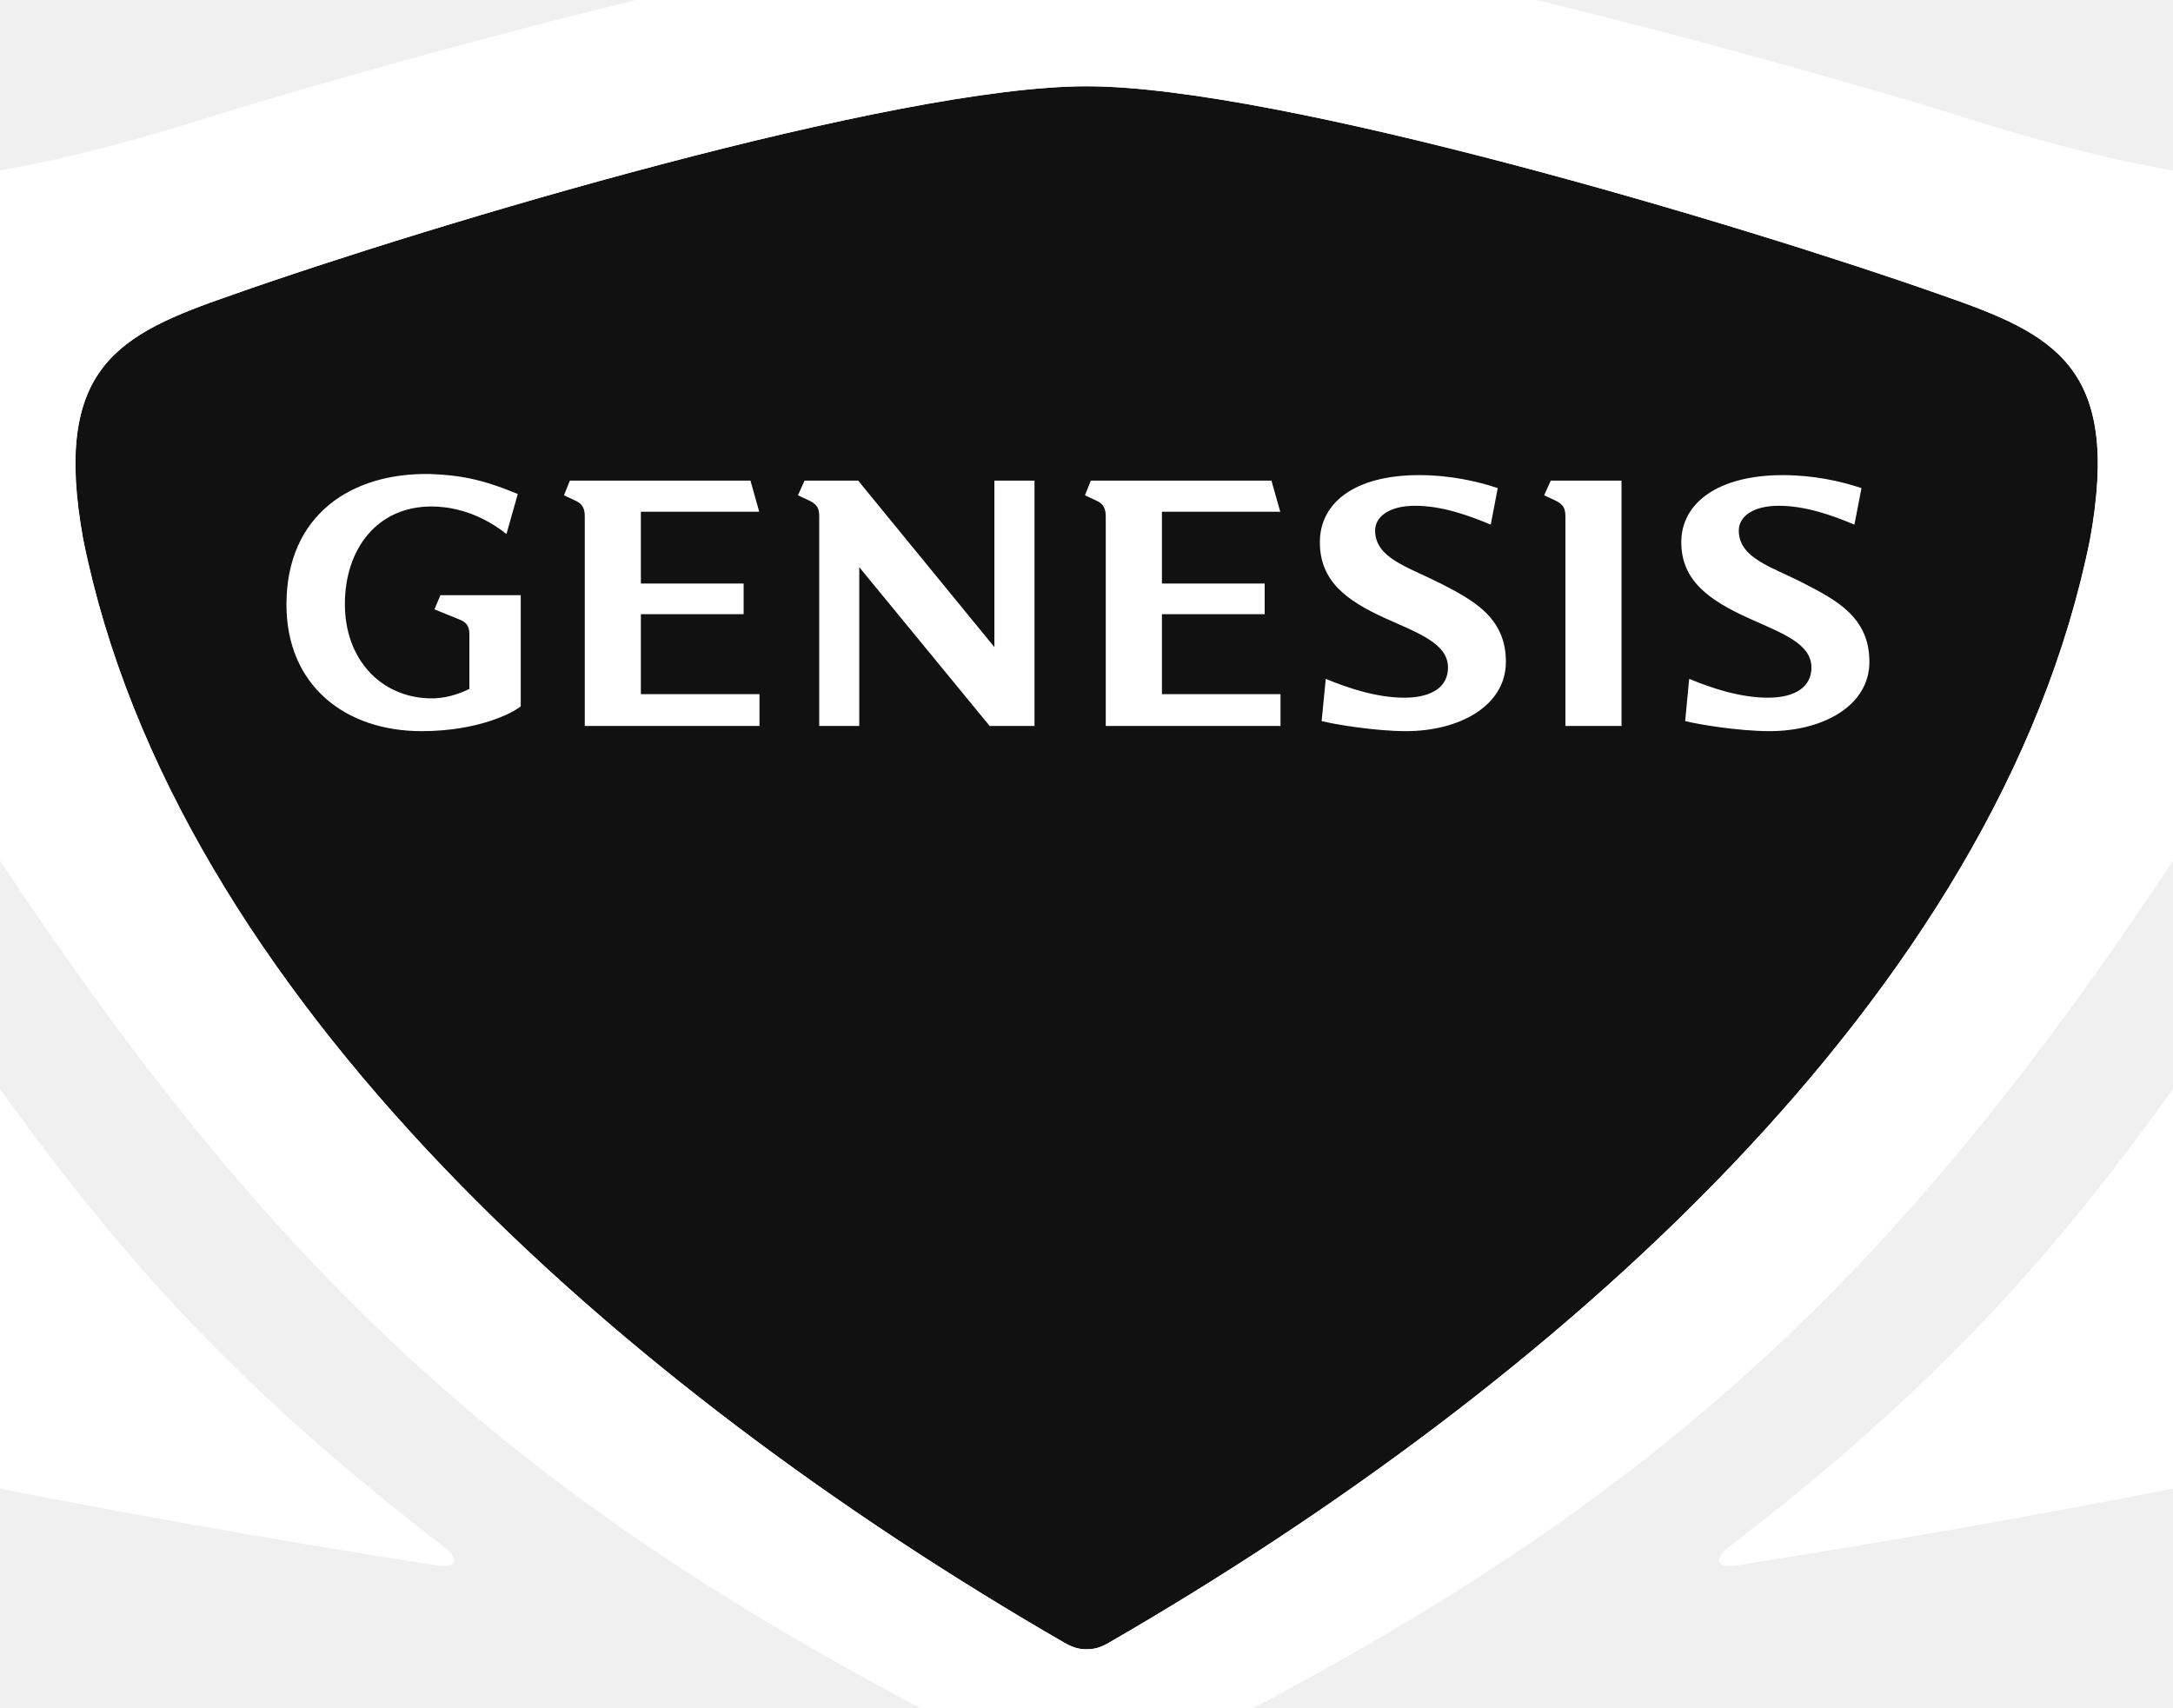
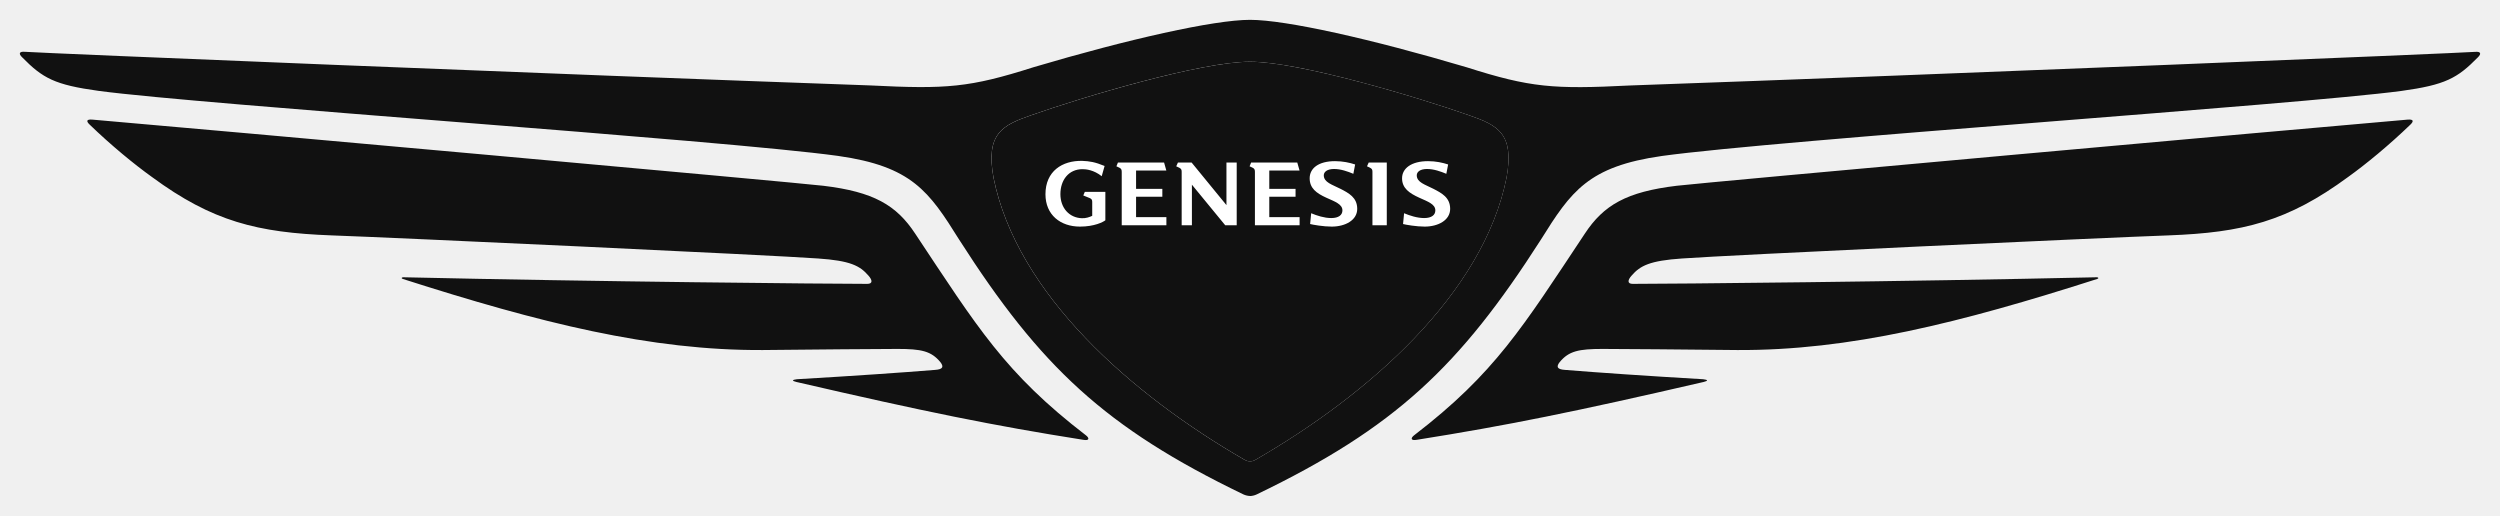
- <svg xmlns="http://www.w3.org/2000/svg" fill="none" viewBox="49 2 28 22">
+ <svg xmlns="http://www.w3.org/2000/svg" fill="none" viewBox="0 0 126 26">
  <g clip-path="url(#clip0_4792_1438)">
    <path d="M63.002 23.251C62.944 23.251 62.859 23.251 62.714 23.166C57.041 19.89 51.253 14.832 50.072 8.945C49.669 6.724 50.532 6.307 51.973 5.807C54.566 4.89 60.526 3.112 63.002 3.112C65.478 3.112 71.439 4.89 74.032 5.807C75.472 6.307 76.336 6.724 75.933 8.945C74.752 14.835 68.963 19.89 63.291 23.166C63.148 23.251 63.061 23.251 63.002 23.251Z" fill="#111111" />
-     <path d="M71.408 22.166C75.958 21.444 79.384 20.75 85.864 19.251C86.095 19.195 86.095 19.141 85.835 19.113C82.983 18.946 80.565 18.78 78.865 18.642C78.463 18.613 78.434 18.475 78.606 18.252C79.066 17.696 79.556 17.586 80.767 17.586C81.889 17.586 84.712 17.614 87.561 17.642C93.204 17.671 98.763 16.282 105.704 14.058C105.791 14.03 105.762 13.974 105.674 13.974C95.969 14.197 84.193 14.307 82.292 14.307C82.003 14.307 82.032 14.112 82.234 13.889C82.665 13.389 83.155 13.138 84.768 13.028C87.013 12.862 106.164 11.973 109.302 11.863C113.018 11.724 115.292 11.168 118.346 8.919C119.238 8.281 120.419 7.308 121.484 6.28C121.656 6.114 121.656 6.004 121.341 6.029C115.523 6.529 85.893 9.196 84.511 9.362C81.977 9.667 80.825 10.333 79.874 11.778C76.736 16.5 75.354 18.805 71.265 21.944C71.093 22.082 71.093 22.22 71.408 22.166ZM63.001 23.25C62.942 23.25 62.858 23.25 62.712 23.166C57.04 19.889 51.251 14.832 50.07 8.944C49.667 6.723 50.531 6.306 51.971 5.806C54.564 4.889 60.525 3.111 63.001 3.111C65.477 3.111 71.437 4.889 74.03 5.806C75.471 6.306 76.334 6.723 75.931 8.944C74.75 14.834 68.962 19.889 63.289 23.166C63.147 23.25 63.059 23.25 63.001 23.25ZM54.593 22.166C54.911 22.223 54.911 22.082 54.736 21.944C50.647 18.805 49.265 16.5 46.127 11.778C45.176 10.333 44.025 9.667 41.49 9.362C40.108 9.196 10.476 6.529 4.661 6.029C4.343 6.001 4.343 6.114 4.518 6.28C5.582 7.308 6.763 8.281 7.656 8.919C10.709 11.168 12.984 11.724 16.699 11.863C19.837 11.973 38.988 12.862 41.234 13.028C42.846 13.138 43.336 13.389 43.768 13.889C43.969 14.112 43.998 14.307 43.709 14.307C41.808 14.307 30.032 14.197 20.327 13.974C20.239 13.974 20.213 14.03 20.298 14.058C27.238 16.279 32.797 17.671 38.44 17.642C41.292 17.614 44.112 17.586 45.235 17.586C46.445 17.586 46.935 17.696 47.396 18.252C47.568 18.475 47.539 18.613 47.136 18.642C45.436 18.78 43.018 18.946 40.166 19.113C39.907 19.141 39.907 19.198 40.137 19.251C46.617 20.75 50.044 21.447 54.593 22.166ZM63.001 25C63.088 25 63.231 24.972 63.345 24.915C70.315 21.554 73.566 18.472 77.658 12.083C79.183 9.639 80.049 8.389 83.762 7.861C89.58 7.056 115.841 5.278 121.026 4.584C123.242 4.279 123.849 3.946 124.884 2.891C125.056 2.724 125.056 2.586 124.741 2.614C124.079 2.671 97.874 3.754 82.152 4.308C78.294 4.502 77.142 4.418 73.916 3.39C69.134 1.971 64.815 1 63.001 1C61.187 1 56.868 1.971 52.088 3.388C48.863 4.415 47.711 4.5 43.852 4.305C28.128 3.749 1.922 2.668 1.26 2.611C0.942 2.583 0.942 2.722 1.117 2.888C2.153 3.944 2.759 4.277 4.976 4.581C10.158 5.276 36.422 7.054 42.24 7.858C45.955 8.386 46.818 9.636 48.343 12.08C52.432 18.469 55.687 21.551 62.657 24.913C62.77 24.969 62.916 24.997 63.001 24.997V25Z" fill="white" />
+     <path d="M71.408 22.166C75.958 21.444 79.384 20.75 85.864 19.251C86.095 19.195 86.095 19.141 85.835 19.113C82.983 18.946 80.565 18.78 78.865 18.642C78.463 18.613 78.434 18.475 78.606 18.252C79.066 17.696 79.556 17.586 80.767 17.586C81.889 17.586 84.712 17.614 87.561 17.642C93.204 17.671 98.763 16.282 105.704 14.058C105.791 14.03 105.762 13.974 105.674 13.974C95.969 14.197 84.193 14.307 82.292 14.307C82.003 14.307 82.032 14.112 82.234 13.889C82.665 13.389 83.155 13.138 84.768 13.028C87.013 12.862 106.164 11.973 109.302 11.863C113.018 11.724 115.292 11.168 118.346 8.919C119.238 8.281 120.419 7.308 121.484 6.28C121.656 6.114 121.656 6.004 121.341 6.029C115.523 6.529 85.893 9.196 84.511 9.362C81.977 9.667 80.825 10.333 79.874 11.778C76.736 16.5 75.354 18.805 71.265 21.944C71.093 22.082 71.093 22.22 71.408 22.166ZM63.001 23.25C62.942 23.25 62.858 23.25 62.712 23.166C57.04 19.889 51.251 14.832 50.07 8.944C49.667 6.723 50.531 6.306 51.971 5.806C54.564 4.889 60.525 3.111 63.001 3.111C65.477 3.111 71.437 4.889 74.03 5.806C75.471 6.306 76.334 6.723 75.931 8.944C74.75 14.834 68.962 19.889 63.289 23.166C63.147 23.25 63.059 23.25 63.001 23.25ZM54.593 22.166C54.911 22.223 54.911 22.082 54.736 21.944C50.647 18.805 49.265 16.5 46.127 11.778C45.176 10.333 44.025 9.667 41.49 9.362C40.108 9.196 10.476 6.529 4.661 6.029C4.343 6.001 4.343 6.114 4.518 6.28C5.582 7.308 6.763 8.281 7.656 8.919C10.709 11.168 12.984 11.724 16.699 11.863C19.837 11.973 38.988 12.862 41.234 13.028C42.846 13.138 43.336 13.389 43.768 13.889C43.969 14.112 43.998 14.307 43.709 14.307C41.808 14.307 30.032 14.197 20.327 13.974C20.239 13.974 20.213 14.03 20.298 14.058C27.238 16.279 32.797 17.671 38.44 17.642C41.292 17.614 44.112 17.586 45.235 17.586C46.445 17.586 46.935 17.696 47.396 18.252C47.568 18.475 47.539 18.613 47.136 18.642C45.436 18.78 43.018 18.946 40.166 19.113C39.907 19.141 39.907 19.198 40.137 19.251C46.617 20.75 50.044 21.447 54.593 22.166ZM63.001 25C63.088 25 63.231 24.972 63.345 24.915C70.315 21.554 73.566 18.472 77.658 12.083C79.183 9.639 80.049 8.389 83.762 7.861C89.58 7.056 115.841 5.278 121.026 4.584C123.242 4.279 123.849 3.946 124.884 2.891C125.056 2.724 125.056 2.586 124.741 2.614C124.079 2.671 97.874 3.754 82.152 4.308C78.294 4.502 77.142 4.418 73.916 3.39C69.134 1.971 64.815 1 63.001 1C61.187 1 56.868 1.971 52.088 3.388C48.863 4.415 47.711 4.5 43.852 4.305C28.128 3.749 1.922 2.668 1.26 2.611C0.942 2.583 0.942 2.722 1.117 2.888C2.153 3.944 2.759 4.277 4.976 4.581C10.158 5.276 36.422 7.054 42.24 7.858C45.955 8.386 46.818 9.636 48.343 12.08C52.432 18.469 55.687 21.551 62.657 24.913C62.77 24.969 62.916 24.997 63.001 24.997V25Z" fill="#111111" />
    <path d="M72.233 9.511C71.831 9.305 71.405 9.192 71.405 8.836C71.405 8.661 71.58 8.517 71.921 8.517C72.263 8.517 72.607 8.639 72.895 8.76L72.986 8.289C72.712 8.198 72.362 8.122 71.974 8.122C71.131 8.122 70.664 8.486 70.664 8.986C70.664 9.485 71.029 9.737 71.531 9.965C71.971 10.163 72.341 10.293 72.341 10.603C72.341 10.837 72.152 10.99 71.778 10.99C71.428 10.99 71.055 10.868 70.766 10.747L70.714 11.291C70.851 11.328 71.391 11.421 71.802 11.421C72.478 11.421 73.088 11.102 73.088 10.527C73.088 9.951 72.659 9.731 72.233 9.511ZM58.783 8.594L58.67 8.193H56.343L56.267 8.382L56.413 8.45C56.512 8.495 56.535 8.557 56.535 8.661V11.354H58.786V10.944H57.258V9.914H58.582V9.519H57.258V8.594H58.786H58.783ZM67.547 9.511C67.144 9.305 66.719 9.192 66.719 8.836C66.719 8.661 66.894 8.517 67.235 8.517C67.576 8.517 67.92 8.639 68.209 8.76L68.299 8.289C68.025 8.198 67.675 8.122 67.287 8.122C66.445 8.122 66.007 8.486 66.007 8.986C66.007 9.485 66.345 9.737 66.847 9.965C67.287 10.163 67.658 10.293 67.658 10.603C67.658 10.837 67.468 10.99 67.095 10.99C66.745 10.99 66.372 10.868 66.083 10.747L66.03 11.291C66.168 11.328 66.707 11.421 67.118 11.421C67.795 11.421 68.404 11.102 68.404 10.527C68.404 9.951 67.976 9.731 67.55 9.511H67.547ZM68.897 8.382L69.043 8.45C69.151 8.503 69.171 8.557 69.171 8.661V11.354H69.894V8.193H68.982L68.897 8.382ZM65.497 8.594L65.383 8.193H63.056L62.98 8.382L63.126 8.45C63.225 8.495 63.248 8.557 63.248 8.661V11.354H65.5V10.944H63.972V9.914H65.296V9.519H63.972V8.594H65.5H65.497ZM61.813 10.338L60.058 8.193H59.367L59.282 8.382L59.428 8.45C59.536 8.503 59.556 8.557 59.556 8.656V11.354H60.072V9.308L61.752 11.354H62.33V8.193H61.813V10.338ZM54.599 9.852L54.919 9.982C55.01 10.019 55.048 10.067 55.048 10.171V10.877C54.911 10.944 54.727 11.007 54.523 10.998C53.899 10.976 53.444 10.49 53.444 9.784C53.444 9.079 53.855 8.526 54.561 8.526C54.736 8.526 55.124 8.562 55.526 8.881L55.672 8.365C55.194 8.167 54.911 8.122 54.546 8.108C53.534 8.086 52.691 8.63 52.691 9.79C52.691 10.829 53.444 11.421 54.432 11.421C55.161 11.421 55.605 11.187 55.71 11.102V9.669H54.675L54.599 9.849V9.852Z" fill="white" />
  </g>
  <defs>
    <clipPath id="clip0_4792_1438">
      <rect width="124" height="24" fill="white" transform="translate(1 1)" />
    </clipPath>
  </defs>
</svg>
